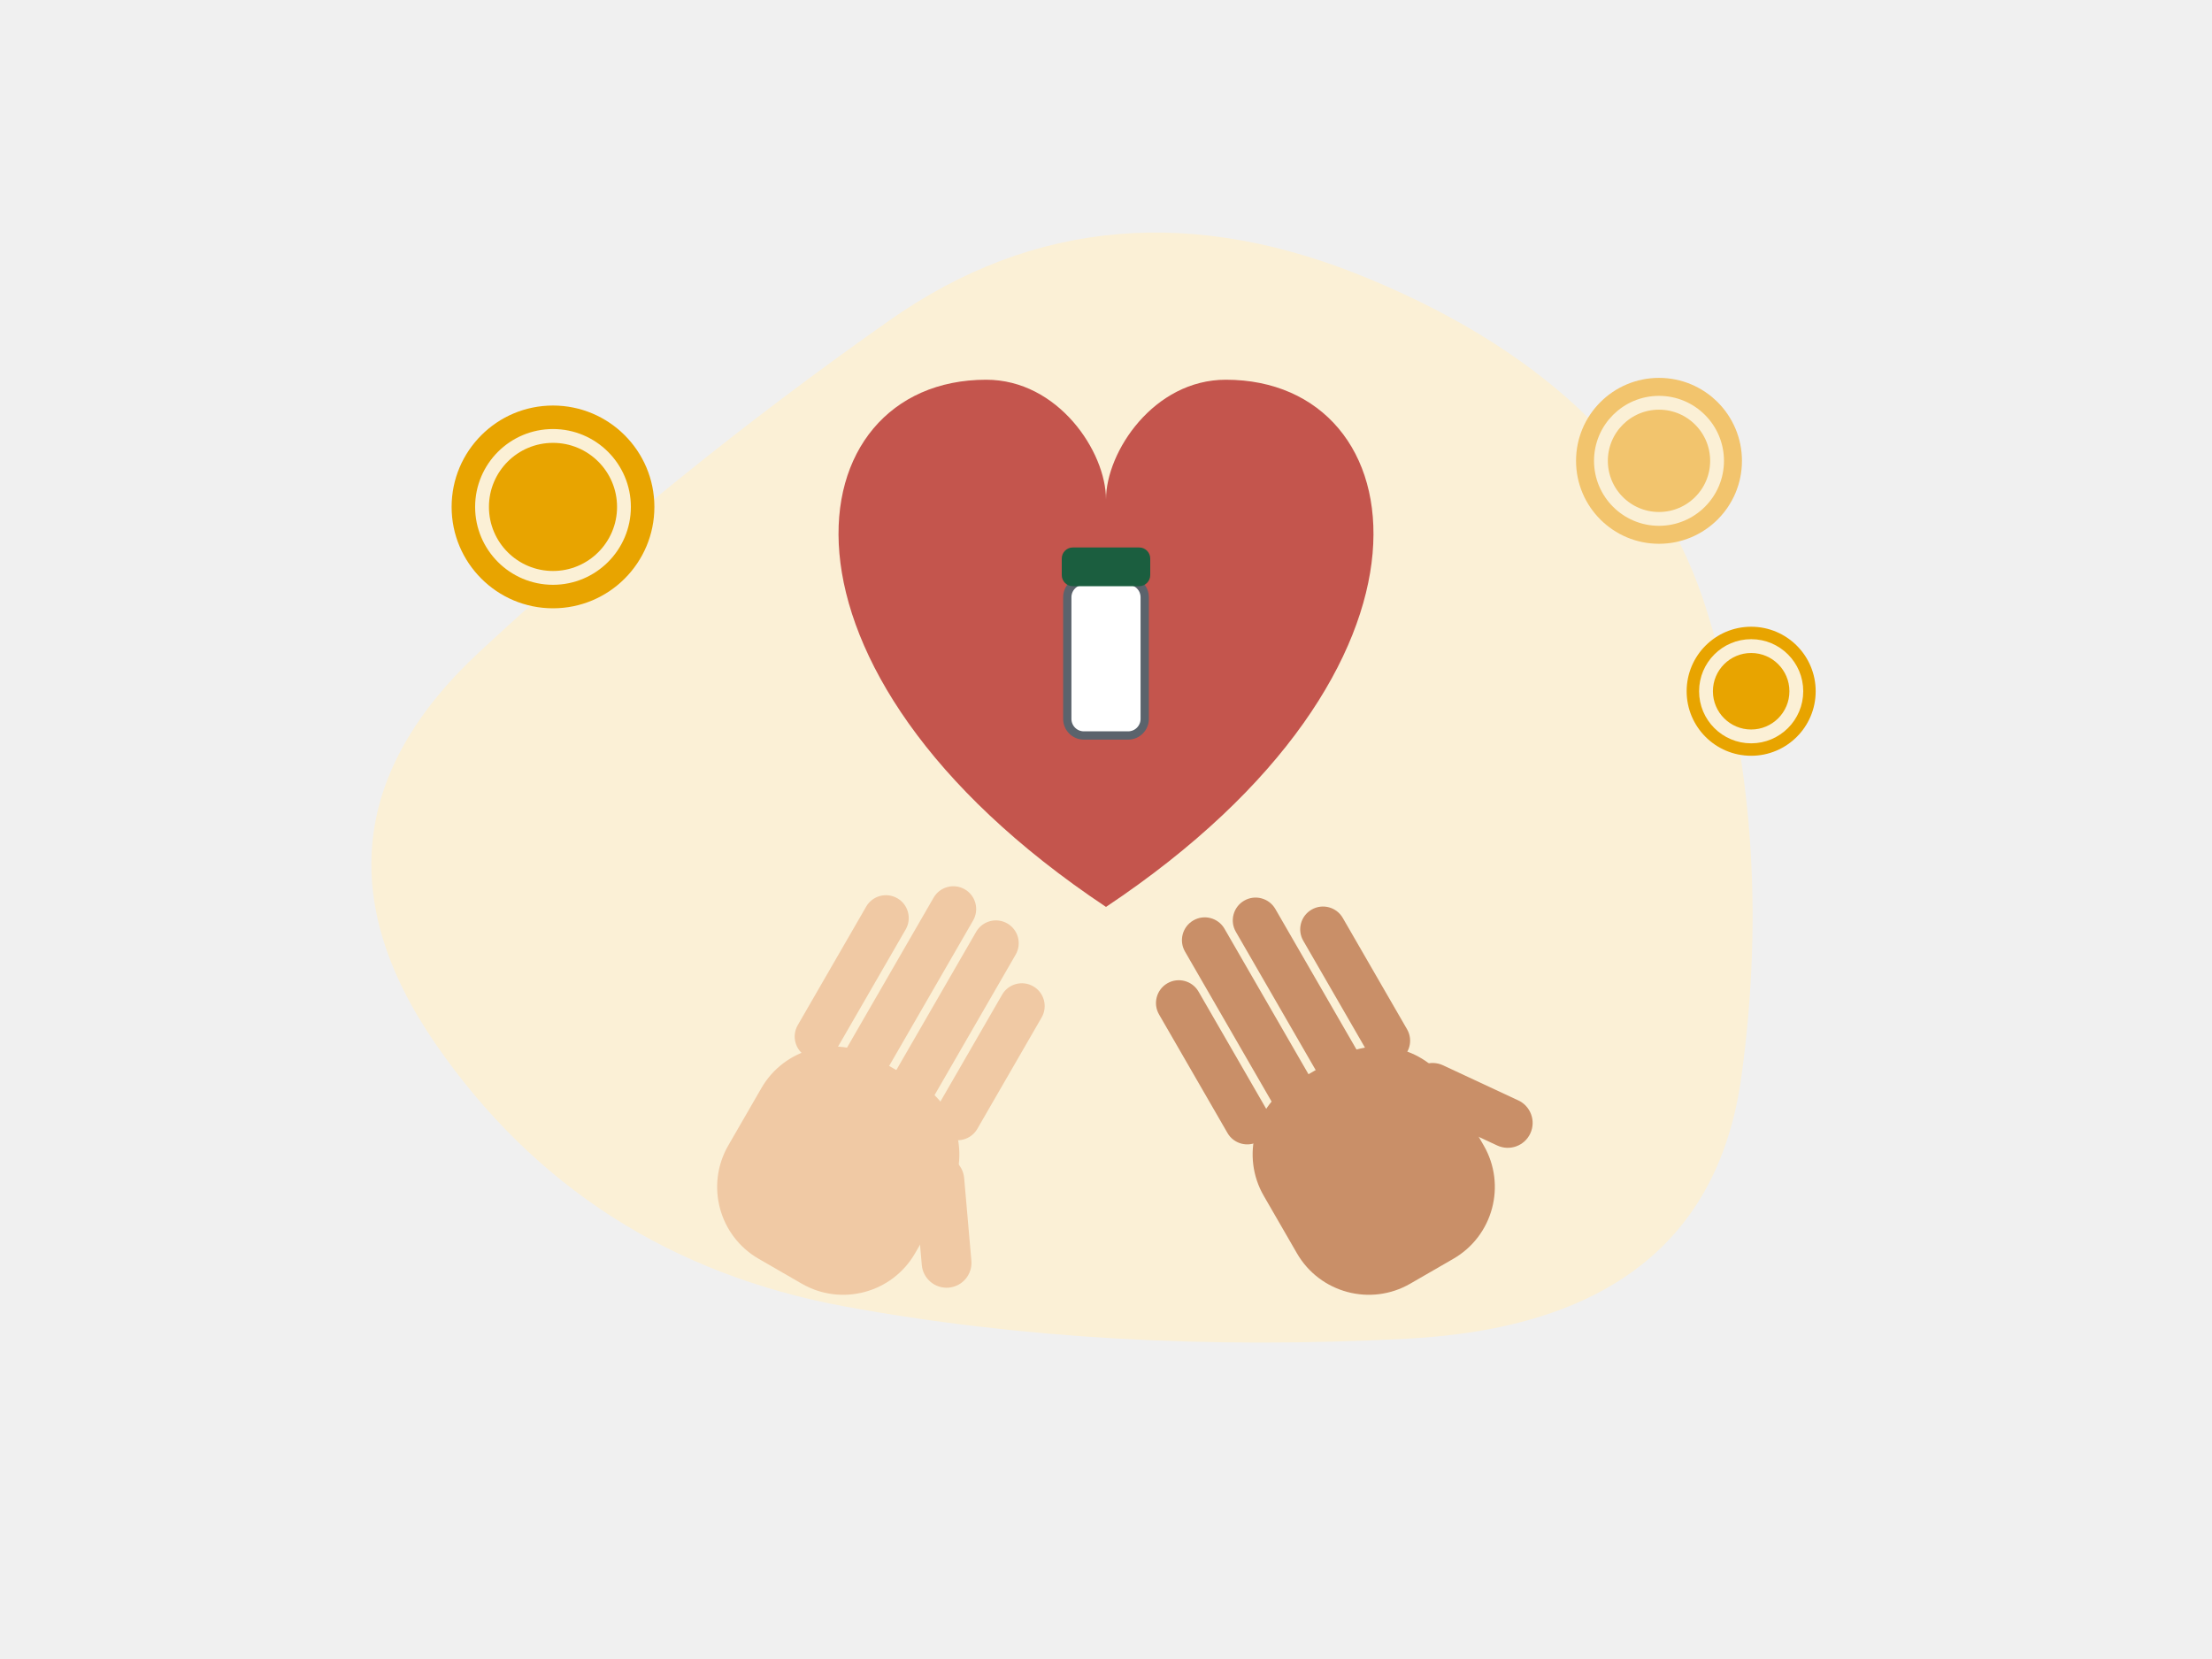
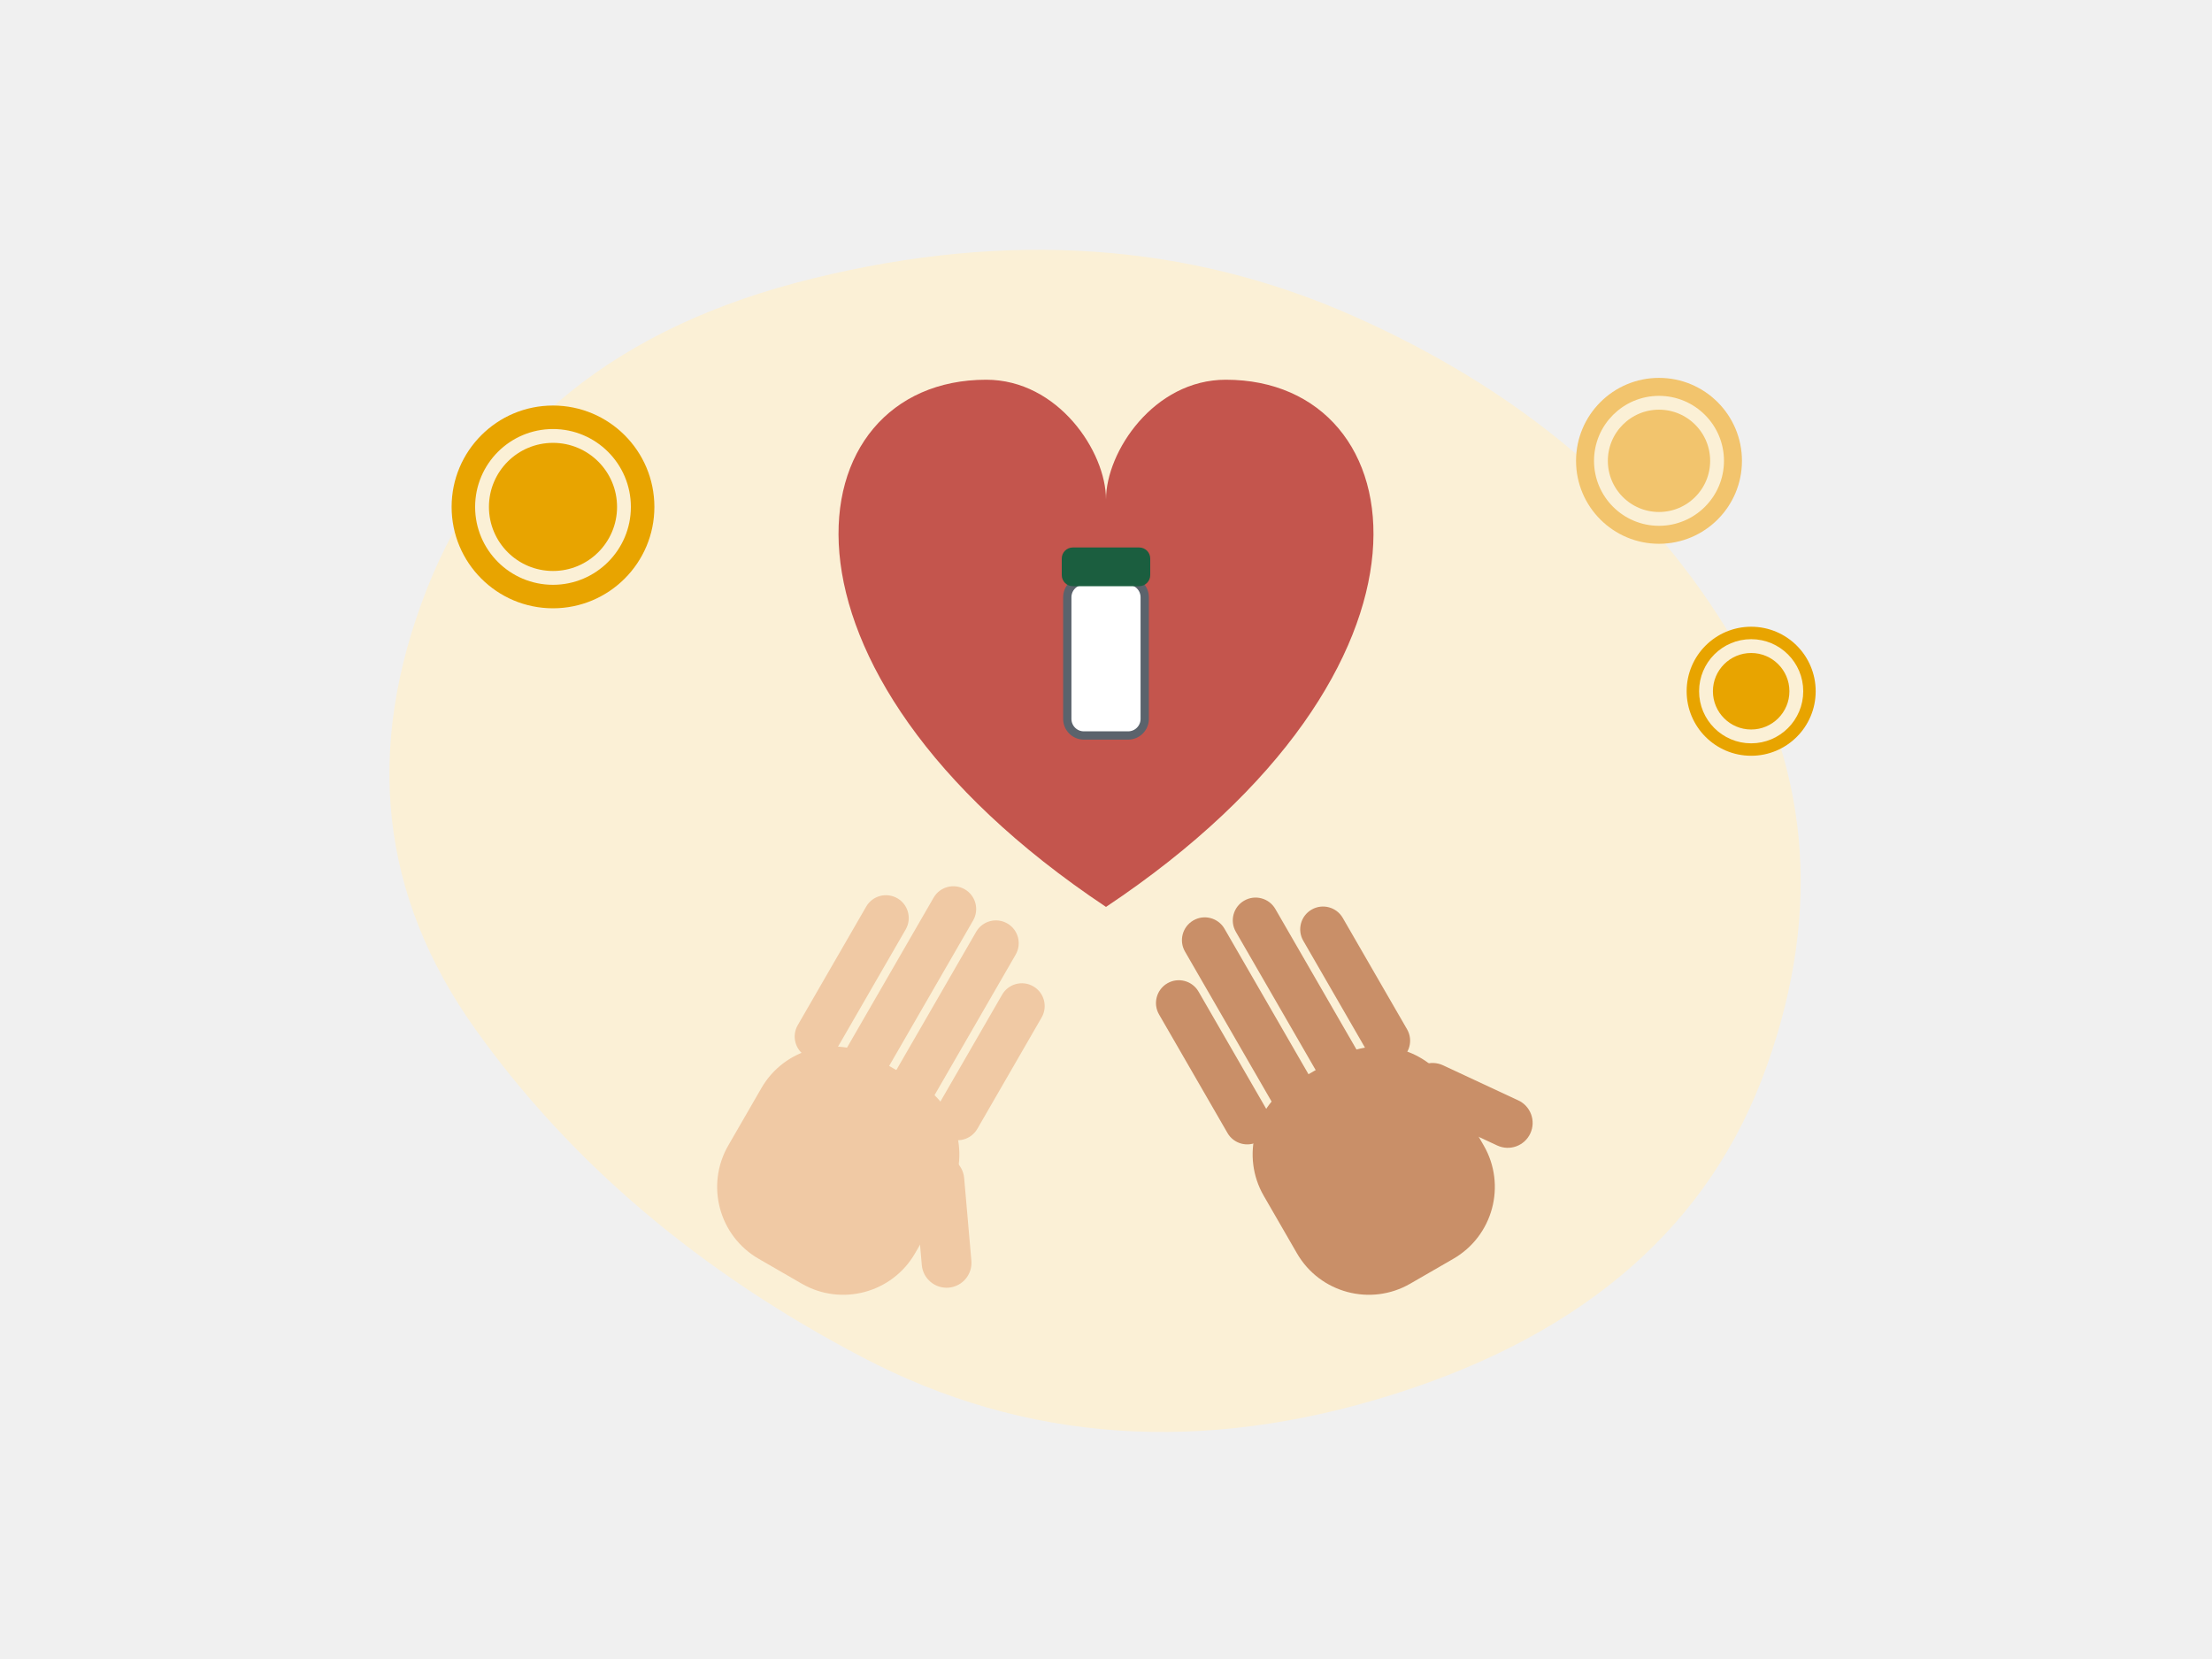
<svg xmlns="http://www.w3.org/2000/svg" viewBox="0 0 480 360" width="480" height="360" role="img" aria-labelledby="t">
-   <path d="M370.4 132.6 Q385.2 180 377.9 233.5 Q370.6 287.1 305.3 290.5 Q240 293.9 183.3 283.5 Q126.6 273 94.5 226.5 Q62.5 180 104.1 141.4 Q145.8 102.7 192.9 69.6 Q240 36.4 297.8 60.8 Q355.7 85.1 370.4 132.6 Z" fill="#fbf0d6" />
+   <path d="M374.4 136.1 Q401.7 180 383.4 231.3 Q365.2 282.7 302.6 302.5 Q240 322.3 187.1 294.5 Q134.2 266.8 103.2 223.4 Q72.2 180 92.6 127.9 Q113 75.9 176.5 60.4 Q240 44.8 293.5 68.5 Q347.1 92.2 374.4 136.1 Z" fill="#fbf0d6" />
  <g transform="translate(190 240) rotate(30) scale(0.9)">
    <rect x="-26" y="-10" width="52" height="56" rx="20" fill="#f0c9a4" />
    <rect x="-26" y="-46" width="11" height="44" rx="5.5" fill="#f0c9a4" />
    <rect x="-13" y="-56" width="11" height="54" rx="5.5" fill="#f0c9a4" />
    <rect x="0" y="-54" width="11" height="52" rx="5.5" fill="#f0c9a4" />
    <rect x="13" y="-44" width="11" height="42" rx="5.5" fill="#f0c9a4" />
    <rect x="22" y="0" width="12" height="32" rx="6" fill="#f0c9a4" transform="rotate(-35 28 16)" />
  </g>
  <g transform="translate(290 240) rotate(-30) scale(0.9)">
    <rect x="-26" y="-10" width="52" height="56" rx="20" fill="#c98f68" />
    <rect x="-26" y="-46" width="11" height="44" rx="5.5" fill="#c98f68" />
    <rect x="-13" y="-56" width="11" height="54" rx="5.5" fill="#c98f68" />
    <rect x="0" y="-54" width="11" height="52" rx="5.5" fill="#c98f68" />
    <rect x="13" y="-44" width="11" height="42" rx="5.5" fill="#c98f68" />
    <rect x="22" y="0" width="12" height="32" rx="6" fill="#c98f68" transform="rotate(-35 28 16)" />
  </g>
  <path transform="translate(240 150) scale(2.6)" d="M0 18 C-30 -2 -26 -26 -10 -26 C-4 -26 0 -20 0 -16 C0 -20 4 -26 10 -26 C26 -26 30 -2 0 18Z" fill="#c4554d" />
  <g transform="translate(240 150) scale(0.6)">
    <rect x="-14" y="-40" width="28" height="56" rx="6" fill="#ffffff" stroke="#5b636c" stroke-width="3" />
    <rect x="-11" y="-10" width="22" height="23" rx="3" fill="#ffffff" />
    <rect x="-16" y="-52" width="32" height="14" rx="4" fill="#1b5e3f" />
  </g>
  <g>
    <circle cx="120" cy="110" r="22" fill="#e8a400" />
    <circle cx="120" cy="110" r="15.4" fill="none" stroke="#fbf0d6" stroke-width="3" />
  </g>
  <g>
    <circle cx="360" cy="100" r="18" fill="#f2c46d" />
    <circle cx="360" cy="100" r="12.6" fill="none" stroke="#fbf0d6" stroke-width="3" />
  </g>
  <g>
    <circle cx="380" cy="150" r="14" fill="#e8a400" />
    <circle cx="380" cy="150" r="9.8" fill="none" stroke="#fbf0d6" stroke-width="3" />
  </g>
</svg>
